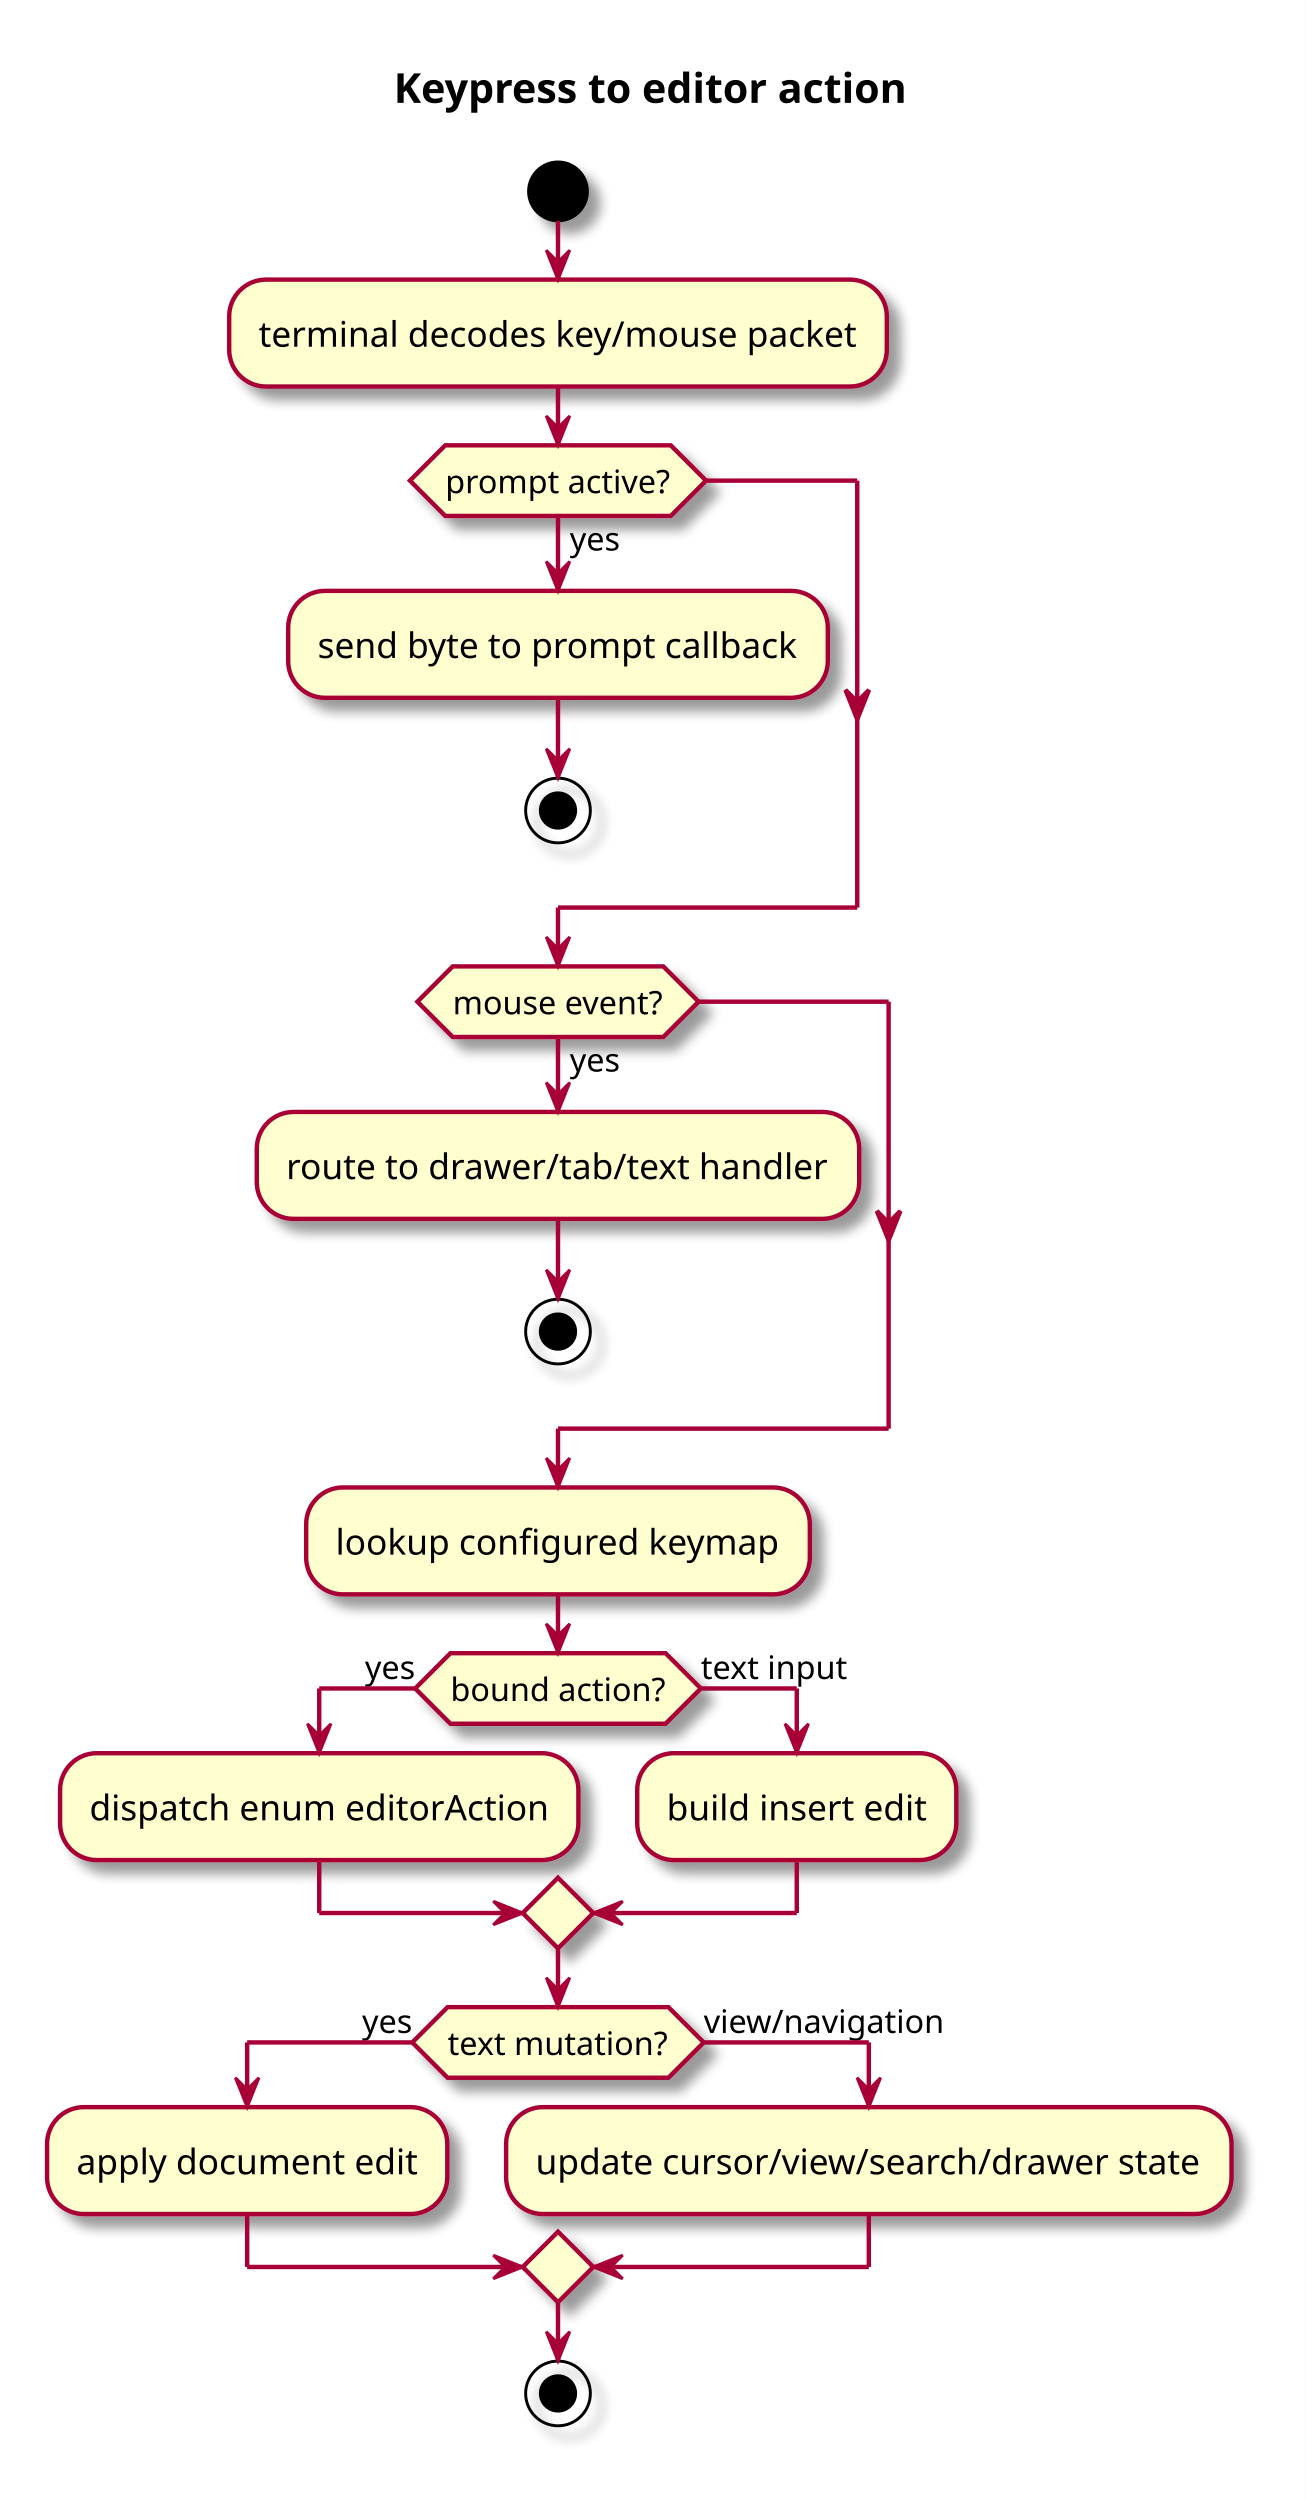
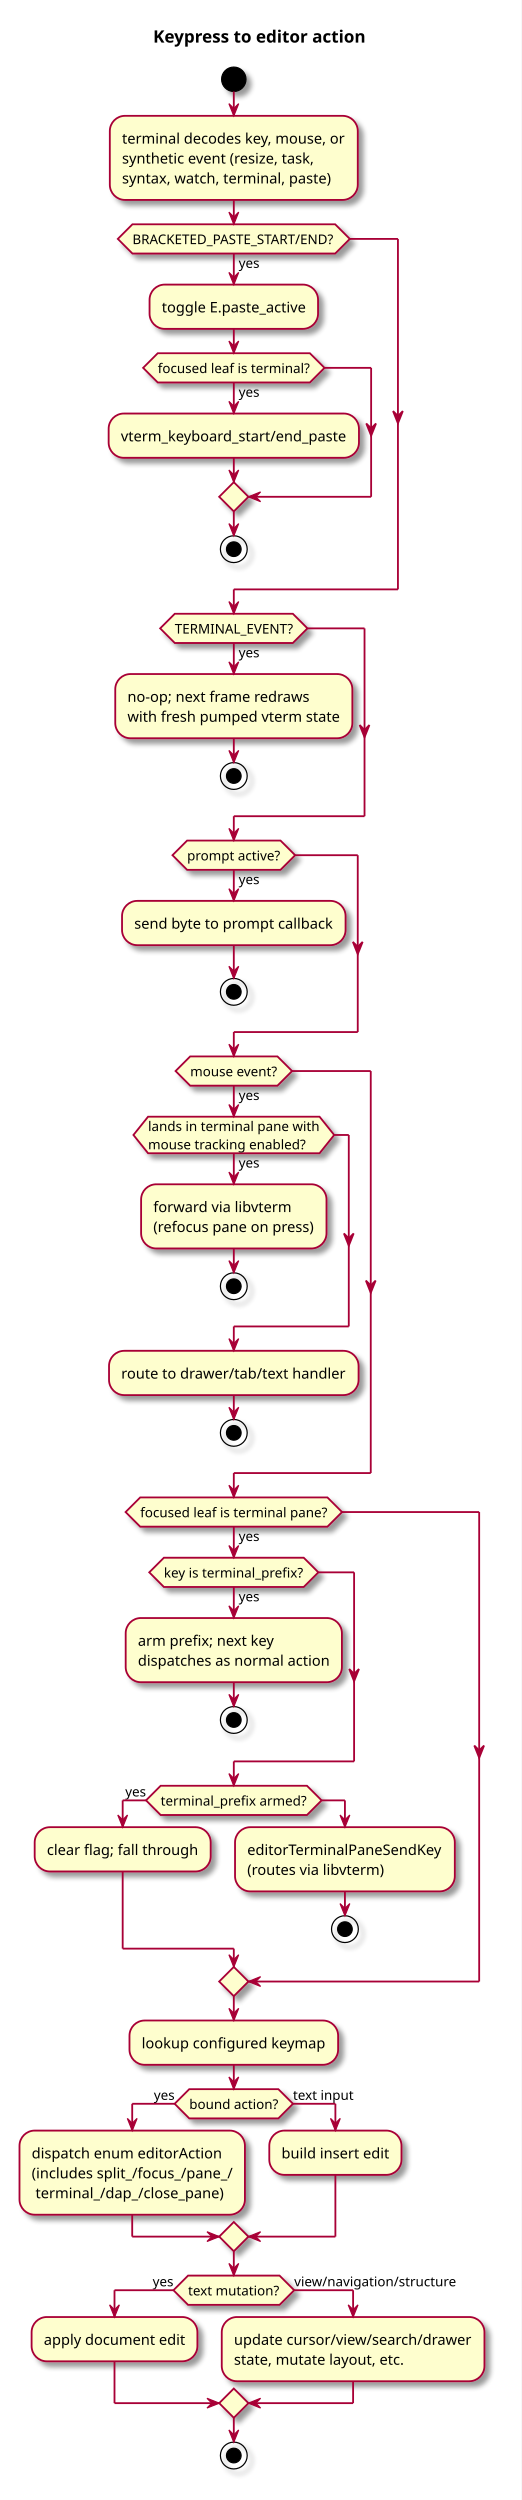
- <svg xmlns="http://www.w3.org/2000/svg" contentStyleType="text/css" data-diagram-type="ACTIVITY" height="850px" preserveAspectRatio="none" style="width:444px;height:850px;background:#FFFFFF;" version="1.1" viewBox="0 0 444 850" width="444px" zoomAndPan="magnify">
+ <svg xmlns="http://www.w3.org/2000/svg" contentStyleType="text/css" data-diagram-type="ACTIVITY" height="2052px" preserveAspectRatio="none" style="width:428px;height:2052px;background:#FFFFFF;" version="1.1" viewBox="0 0 428 2052" width="428px" zoomAndPan="magnify">
  <defs>
-     <filter height="300%" id="ff73dvjs57uad" width="300%" x="-1" y="-1">
+     <filter height="300%" id="f1hi29akvqxq0d" width="300%" x="-1" y="-1">
      <feGaussianBlur result="blurOut" stdDeviation="2" />
      <feColorMatrix in="blurOut" result="blurOut2" type="matrix" values="0 0 0 0 0 0 0 0 0 0 0 0 0 0 0 0 0 0 .4 0" />
      <feOffset dx="4" dy="4" in="blurOut2" result="blurOut3" />
      <feBlend in="SourceGraphic" in2="blurOut3" mode="normal" />
    </filter>
  </defs>
  <rect width="100%" height="100%" fill="#FFFFFF" />
  <g>
    <g class="title" data-source-line="3">
-       <text fill="#000000" font-family="sans-serif" font-size="14" font-weight="700" lengthAdjust="spacing" textLength="174.971" x="133.875" y="34.966">Keypress to editor action</text>
+       <text fill="#000000" font-family="sans-serif" font-size="14" font-weight="700" lengthAdjust="spacing" textLength="174.971" x="125.67" y="34.966">Keypress to editor action</text>
    </g>
-     <ellipse cx="189.719" cy="65.068" fill="#000000" filter="url(#ff73dvjs57uad)" rx="10" ry="10" style="stroke:#000000;stroke-width:1;" />
-     <rect fill="#FEFECE" filter="url(#ff73dvjs57uad)" height="36.344" rx="12.5" ry="12.5" style="stroke:#A80036;stroke-width:1.5;" width="223.594" x="77.922" y="95.068" />
-     <text fill="#000000" font-family="sans-serif" font-size="12" lengthAdjust="spacing" textLength="203.594" x="87.922" y="117.896">terminal decodes key/mouse packet</text>
-     <rect fill="#FEFECE" filter="url(#ff73dvjs57uad)" height="36.344" rx="12.5" ry="12.5" style="stroke:#A80036;stroke-width:1.5;" width="183.477" x="97.98" y="200.903" />
-     <text fill="#000000" font-family="sans-serif" font-size="12" lengthAdjust="spacing" textLength="163.477" x="107.98" y="223.731">send byte to prompt callback</text>
-     <ellipse cx="189.719" cy="275.575" fill="none" filter="url(#ff73dvjs57uad)" rx="11" ry="11" style="stroke:#000000;stroke-width:1;" />
-     <ellipse cx="189.719" cy="275.575" fill="#000000" rx="6" ry="6" style="stroke:#000000;stroke-width:1;" />
-     <polygon fill="#FEFECE" filter="url(#ff73dvjs57uad)" points="151.384,151.412,228.054,151.412,240.054,163.412,228.054,175.412,151.384,175.412,139.384,163.412,151.384,151.412" style="stroke:#A80036;stroke-width:1.5;" />
-     <text fill="#000000" font-family="sans-serif" font-size="11" lengthAdjust="spacing" textLength="17.083" x="193.719" y="187.171">yes</text>
-     <text fill="#000000" font-family="sans-serif" font-size="11" lengthAdjust="spacing" textLength="76.669" x="151.384" y="167.68">prompt active?</text>
-     <rect fill="#FEFECE" filter="url(#ff73dvjs57uad)" height="36.344" rx="12.5" ry="12.5" style="stroke:#A80036;stroke-width:1.5;" width="204.825" x="87.306" y="378.066" />
-     <text fill="#000000" font-family="sans-serif" font-size="12" lengthAdjust="spacing" textLength="184.825" x="97.306" y="400.894">route to drawer/tab/text handler</text>
-     <ellipse cx="189.719" cy="452.738" fill="none" filter="url(#ff73dvjs57uad)" rx="11" ry="11" style="stroke:#000000;stroke-width:1;" />
-     <ellipse cx="189.719" cy="452.738" fill="#000000" rx="6" ry="6" style="stroke:#000000;stroke-width:1;" />
-     <polygon fill="#FEFECE" filter="url(#ff73dvjs57uad)" points="153.914,328.575,225.524,328.575,237.524,340.575,225.524,352.575,153.914,352.575,141.914,340.575,153.914,328.575" style="stroke:#A80036;stroke-width:1.5;" />
-     <text fill="#000000" font-family="sans-serif" font-size="11" lengthAdjust="spacing" textLength="17.083" x="193.719" y="364.334">yes</text>
-     <text fill="#000000" font-family="sans-serif" font-size="11" lengthAdjust="spacing" textLength="71.609" x="153.914" y="344.843">mouse event?</text>
-     <rect fill="#FEFECE" filter="url(#ff73dvjs57uad)" height="36.344" rx="12.5" ry="12.5" style="stroke:#A80036;stroke-width:1.5;" width="171.249" x="104.094" y="505.738" />
-     <text fill="#000000" font-family="sans-serif" font-size="12" lengthAdjust="spacing" textLength="151.249" x="114.094" y="528.566">lookup configured keymap</text>
-     <polygon fill="#FEFECE" filter="url(#ff73dvjs57uad)" points="153.155,562.082,226.283,562.082,238.283,574.082,226.283,586.082,153.155,586.082,141.155,574.082,153.155,562.082" style="stroke:#A80036;stroke-width:1.5;" />
-     <text fill="#000000" font-family="sans-serif" font-size="11" lengthAdjust="spacing" textLength="73.127" x="153.155" y="578.35">bound action?</text>
-     <text fill="#000000" font-family="sans-serif" font-size="11" lengthAdjust="spacing" textLength="17.083" x="124.072" y="570.859">yes</text>
-     <text fill="#000000" font-family="sans-serif" font-size="11" lengthAdjust="spacing" textLength="49.995" x="238.283" y="570.859">text input</text>
-     <rect fill="#FEFECE" filter="url(#ff73dvjs57uad)" height="36.344" rx="12.5" ry="12.5" style="stroke:#A80036;stroke-width:1.5;" width="176.229" x="20.422" y="596.082" />
-     <text fill="#000000" font-family="sans-serif" font-size="12" lengthAdjust="spacing" textLength="156.229" x="30.422" y="618.91">dispatch enum editorAction</text>
-     <rect fill="#FEFECE" filter="url(#ff73dvjs57uad)" height="36.344" rx="12.5" ry="12.5" style="stroke:#A80036;stroke-width:1.5;" width="108.501" x="216.651" y="596.082" />
-     <text fill="#000000" font-family="sans-serif" font-size="12" lengthAdjust="spacing" textLength="88.501" x="226.651" y="618.91">build insert edit</text>
-     <polygon fill="#FEFECE" filter="url(#ff73dvjs57uad)" points="189.719,638.426,201.719,650.426,189.719,662.426,177.719,650.426,189.719,638.426" style="stroke:#A80036;stroke-width:1.5;" />
-     <polygon fill="#FEFECE" filter="url(#ff73dvjs57uad)" points="152.176,682.426,227.262,682.426,239.262,694.426,227.262,706.426,152.176,706.426,140.176,694.426,152.176,682.426" style="stroke:#A80036;stroke-width:1.5;" />
-     <text fill="#000000" font-family="sans-serif" font-size="11" lengthAdjust="spacing" textLength="75.085" x="152.176" y="698.694">text mutation?</text>
-     <text fill="#000000" font-family="sans-serif" font-size="11" lengthAdjust="spacing" textLength="17.083" x="123.093" y="691.203">yes</text>
-     <text fill="#000000" font-family="sans-serif" font-size="11" lengthAdjust="spacing" textLength="81.96" x="239.262" y="691.203">view/navigation</text>
-     <rect fill="#FEFECE" filter="url(#ff73dvjs57uad)" height="36.344" rx="12.5" ry="12.5" style="stroke:#A80036;stroke-width:1.5;" width="136.077" x="16" y="716.426" />
-     <text fill="#000000" font-family="sans-serif" font-size="12" lengthAdjust="spacing" textLength="116.077" x="26" y="739.254">apply document edit</text>
-     <rect fill="#FEFECE" filter="url(#ff73dvjs57uad)" height="36.344" rx="12.5" ry="12.5" style="stroke:#A80036;stroke-width:1.5;" width="246.646" x="172.077" y="716.426" />
-     <text fill="#000000" font-family="sans-serif" font-size="12" lengthAdjust="spacing" textLength="226.646" x="182.077" y="739.254">update cursor/view/search/drawer state</text>
-     <polygon fill="#FEFECE" filter="url(#ff73dvjs57uad)" points="189.719,758.77,201.719,770.77,189.719,782.77,177.719,770.77,189.719,758.77" style="stroke:#A80036;stroke-width:1.5;" />
-     <ellipse cx="189.719" cy="813.77" fill="none" filter="url(#ff73dvjs57uad)" rx="11" ry="11" style="stroke:#000000;stroke-width:1;" />
-     <ellipse cx="189.719" cy="813.77" fill="#000000" rx="6" ry="6" style="stroke:#000000;stroke-width:1;" />
-     <line style="stroke:#A80036;stroke-width:1.5;" x1="189.719" x2="189.719" y1="75.068" y2="95.068" />
-     <polygon fill="#A80036" points="185.719,85.068,189.719,95.068,193.719,85.068,189.719,89.068" style="stroke:#A80036;stroke-width:1;" />
-     <line style="stroke:#A80036;stroke-width:1.5;" x1="189.719" x2="189.719" y1="237.247" y2="264.575" />
-     <polygon fill="#A80036" points="185.719,254.575,189.719,264.575,193.719,254.575,189.719,258.575" style="stroke:#A80036;stroke-width:1;" />
-     <line style="stroke:#A80036;stroke-width:1.5;" x1="189.719" x2="189.719" y1="175.412" y2="200.903" />
-     <polygon fill="#A80036" points="185.719,190.903,189.719,200.903,193.719,190.903,189.719,194.903" style="stroke:#A80036;stroke-width:1;" />
-     <line style="stroke:#A80036;stroke-width:1.5;" x1="240.054" x2="291.458" y1="163.412" y2="163.412" />
-     <polygon fill="#A80036" points="287.458,234.575,291.458,244.575,295.458,234.575,291.458,238.575" style="stroke:#A80036;stroke-width:1.5;" />
-     <line style="stroke:#A80036;stroke-width:1.5;" x1="291.458" x2="291.458" y1="163.412" y2="308.575" />
-     <line style="stroke:#A80036;stroke-width:1.5;" x1="291.458" x2="189.719" y1="308.575" y2="308.575" />
-     <line style="stroke:#A80036;stroke-width:1.5;" x1="189.719" x2="189.719" y1="308.575" y2="328.575" />
-     <polygon fill="#A80036" points="185.719,318.575,189.719,328.575,193.719,318.575,189.719,322.575" style="stroke:#A80036;stroke-width:1;" />
-     <line style="stroke:#A80036;stroke-width:1.5;" x1="189.719" x2="189.719" y1="131.412" y2="151.412" />
-     <polygon fill="#A80036" points="185.719,141.412,189.719,151.412,193.719,141.412,189.719,145.412" style="stroke:#A80036;stroke-width:1;" />
-     <line style="stroke:#A80036;stroke-width:1.5;" x1="189.719" x2="189.719" y1="414.41" y2="441.738" />
-     <polygon fill="#A80036" points="185.719,431.738,189.719,441.738,193.719,431.738,189.719,435.738" style="stroke:#A80036;stroke-width:1;" />
-     <line style="stroke:#A80036;stroke-width:1.5;" x1="189.719" x2="189.719" y1="352.575" y2="378.066" />
-     <polygon fill="#A80036" points="185.719,368.066,189.719,378.066,193.719,368.066,189.719,372.066" style="stroke:#A80036;stroke-width:1;" />
-     <line style="stroke:#A80036;stroke-width:1.5;" x1="237.524" x2="302.132" y1="340.575" y2="340.575" />
-     <polygon fill="#A80036" points="298.132,411.738,302.132,421.738,306.132,411.738,302.132,415.738" style="stroke:#A80036;stroke-width:1.5;" />
-     <line style="stroke:#A80036;stroke-width:1.5;" x1="302.132" x2="302.132" y1="340.575" y2="485.738" />
-     <line style="stroke:#A80036;stroke-width:1.5;" x1="302.132" x2="189.719" y1="485.738" y2="485.738" />
-     <line style="stroke:#A80036;stroke-width:1.5;" x1="189.719" x2="189.719" y1="485.738" y2="505.738" />
-     <polygon fill="#A80036" points="185.719,495.738,189.719,505.738,193.719,495.738,189.719,499.738" style="stroke:#A80036;stroke-width:1;" />
-     <line style="stroke:#A80036;stroke-width:1.5;" x1="141.155" x2="108.537" y1="574.082" y2="574.082" />
-     <line style="stroke:#A80036;stroke-width:1.5;" x1="108.537" x2="108.537" y1="574.082" y2="596.082" />
-     <polygon fill="#A80036" points="104.537,586.082,108.537,596.082,112.537,586.082,108.537,590.082" style="stroke:#A80036;stroke-width:1;" />
-     <line style="stroke:#A80036;stroke-width:1.5;" x1="238.283" x2="270.901" y1="574.082" y2="574.082" />
-     <line style="stroke:#A80036;stroke-width:1.5;" x1="270.901" x2="270.901" y1="574.082" y2="596.082" />
-     <polygon fill="#A80036" points="266.901,586.082,270.901,596.082,274.901,586.082,270.901,590.082" style="stroke:#A80036;stroke-width:1;" />
-     <line style="stroke:#A80036;stroke-width:1.5;" x1="108.537" x2="108.537" y1="632.426" y2="650.426" />
-     <line style="stroke:#A80036;stroke-width:1.5;" x1="108.537" x2="177.719" y1="650.426" y2="650.426" />
-     <polygon fill="#A80036" points="167.719,646.426,177.719,650.426,167.719,654.426,171.719,650.426" style="stroke:#A80036;stroke-width:1;" />
-     <line style="stroke:#A80036;stroke-width:1.5;" x1="270.901" x2="270.901" y1="632.426" y2="650.426" />
-     <line style="stroke:#A80036;stroke-width:1.5;" x1="270.901" x2="201.719" y1="650.426" y2="650.426" />
-     <polygon fill="#A80036" points="211.719,646.426,201.719,650.426,211.719,654.426,207.719,650.426" style="stroke:#A80036;stroke-width:1;" />
-     <line style="stroke:#A80036;stroke-width:1.5;" x1="189.719" x2="189.719" y1="542.082" y2="562.082" />
-     <polygon fill="#A80036" points="185.719,552.082,189.719,562.082,193.719,552.082,189.719,556.082" style="stroke:#A80036;stroke-width:1;" />
-     <line style="stroke:#A80036;stroke-width:1.5;" x1="140.176" x2="84.038" y1="694.426" y2="694.426" />
-     <line style="stroke:#A80036;stroke-width:1.5;" x1="84.038" x2="84.038" y1="694.426" y2="716.426" />
-     <polygon fill="#A80036" points="80.038,706.426,84.038,716.426,88.038,706.426,84.038,710.426" style="stroke:#A80036;stroke-width:1;" />
-     <line style="stroke:#A80036;stroke-width:1.5;" x1="239.262" x2="295.4" y1="694.426" y2="694.426" />
-     <line style="stroke:#A80036;stroke-width:1.5;" x1="295.4" x2="295.4" y1="694.426" y2="716.426" />
-     <polygon fill="#A80036" points="291.4,706.426,295.4,716.426,299.4,706.426,295.4,710.426" style="stroke:#A80036;stroke-width:1;" />
-     <line style="stroke:#A80036;stroke-width:1.5;" x1="84.038" x2="84.038" y1="752.77" y2="770.77" />
-     <line style="stroke:#A80036;stroke-width:1.5;" x1="84.038" x2="177.719" y1="770.77" y2="770.77" />
-     <polygon fill="#A80036" points="167.719,766.77,177.719,770.77,167.719,774.77,171.719,770.77" style="stroke:#A80036;stroke-width:1;" />
-     <line style="stroke:#A80036;stroke-width:1.5;" x1="295.4" x2="295.4" y1="752.77" y2="770.77" />
-     <line style="stroke:#A80036;stroke-width:1.5;" x1="295.4" x2="201.719" y1="770.77" y2="770.77" />
-     <polygon fill="#A80036" points="211.719,766.77,201.719,770.77,211.719,774.77,207.719,770.77" style="stroke:#A80036;stroke-width:1;" />
-     <line style="stroke:#A80036;stroke-width:1.5;" x1="189.719" x2="189.719" y1="662.426" y2="682.426" />
-     <polygon fill="#A80036" points="185.719,672.426,189.719,682.426,193.719,672.426,189.719,676.426" style="stroke:#A80036;stroke-width:1;" />
-     <line style="stroke:#A80036;stroke-width:1.5;" x1="189.719" x2="189.719" y1="782.77" y2="802.77" />
-     <polygon fill="#A80036" points="185.719,792.77,189.719,802.77,193.719,792.77,189.719,796.77" style="stroke:#A80036;stroke-width:1;" />
+     <ellipse cx="191.903" cy="65.068" fill="#000000" filter="url(#f1hi29akvqxq0d)" rx="10" ry="10" style="stroke:#000000;stroke-width:1;" />
+     <rect fill="#FEFECE" filter="url(#f1hi29akvqxq0d)" height="69.032" rx="12.5" ry="12.5" style="stroke:#A80036;stroke-width:1.5;" width="203.517" x="90.144" y="95.068" />
+     <text fill="#000000" font-family="sans-serif" font-size="12" lengthAdjust="spacing" textLength="183.517" x="100.144" y="117.896">terminal decodes key, mouse, or</text>
+     <text fill="#000000" font-family="sans-serif" font-size="12" lengthAdjust="spacing" textLength="157.957" x="100.144" y="134.24">synthetic event (resize, task,</text>
+     <text fill="#000000" font-family="sans-serif" font-size="12" lengthAdjust="spacing" textLength="171.553" x="100.144" y="150.584">syntax, watch, terminal, paste)</text>
+     <rect fill="#FEFECE" filter="url(#f1hi29akvqxq0d)" height="36.344" rx="12.5" ry="12.5" style="stroke:#A80036;stroke-width:1.5;" width="138.297" x="122.755" y="233.591" />
+     <text fill="#000000" font-family="sans-serif" font-size="12" lengthAdjust="spacing" textLength="118.297" x="132.755" y="256.419">toggle E.paste_active</text>
+     <rect fill="#FEFECE" filter="url(#f1hi29akvqxq0d)" height="36.344" rx="12.5" ry="12.5" style="stroke:#A80036;stroke-width:1.5;" width="205.449" x="89.178" y="339.426" />
+     <text fill="#000000" font-family="sans-serif" font-size="12" lengthAdjust="spacing" textLength="185.449" x="99.178" y="362.254">vterm_keyboard_start/end_paste</text>
+     <polygon fill="#FEFECE" filter="url(#f1hi29akvqxq0d)" points="129.473,289.935,254.333,289.935,266.333,301.935,254.333,313.935,129.473,313.935,117.473,301.935,129.473,289.935" style="stroke:#A80036;stroke-width:1.5;" />
+     <text fill="#000000" font-family="sans-serif" font-size="11" lengthAdjust="spacing" textLength="17.083" x="195.903" y="325.694">yes</text>
+     <text fill="#000000" font-family="sans-serif" font-size="11" lengthAdjust="spacing" textLength="124.86" x="129.473" y="306.203">focused leaf is terminal?</text>
+     <polygon fill="#FEFECE" filter="url(#f1hi29akvqxq0d)" points="191.903,395.77,203.903,407.77,191.903,419.77,179.903,407.77,191.903,395.77" style="stroke:#A80036;stroke-width:1.5;" />
+     <ellipse cx="191.903" cy="450.77" fill="none" filter="url(#f1hi29akvqxq0d)" rx="11" ry="11" style="stroke:#000000;stroke-width:1;" />
+     <ellipse cx="191.903" cy="450.77" fill="#000000" rx="6" ry="6" style="stroke:#000000;stroke-width:1;" />
+     <polygon fill="#FEFECE" filter="url(#f1hi29akvqxq0d)" points="108.705,184.1,275.101,184.1,287.101,196.1,275.101,208.1,108.705,208.1,96.705,196.1,108.705,184.1" style="stroke:#A80036;stroke-width:1.5;" />
+     <text fill="#000000" font-family="sans-serif" font-size="11" lengthAdjust="spacing" textLength="17.083" x="195.903" y="219.859">yes</text>
+     <text fill="#000000" font-family="sans-serif" font-size="11" lengthAdjust="spacing" textLength="166.396" x="108.705" y="200.368">BRACKETED_PASTE_START/END?</text>
+     <rect fill="#FEFECE" filter="url(#f1hi29akvqxq0d)" height="52.688" rx="12.5" ry="12.5" style="stroke:#A80036;stroke-width:1.5;" width="194.601" x="94.602" y="553.261" />
+     <text fill="#000000" font-family="sans-serif" font-size="12" lengthAdjust="spacing" textLength="150.397" x="104.602" y="576.089">no-op; next frame redraws</text>
+     <text fill="#000000" font-family="sans-serif" font-size="12" lengthAdjust="spacing" textLength="174.601" x="104.602" y="592.433">with fresh pumped vterm state</text>
+     <ellipse cx="191.903" cy="636.949" fill="none" filter="url(#f1hi29akvqxq0d)" rx="11" ry="11" style="stroke:#000000;stroke-width:1;" />
+     <ellipse cx="191.903" cy="636.949" fill="#000000" rx="6" ry="6" style="stroke:#000000;stroke-width:1;" />
+     <polygon fill="#FEFECE" filter="url(#f1hi29akvqxq0d)" points="143.454,503.77,240.352,503.77,252.352,515.77,240.352,527.77,143.454,527.77,131.454,515.77,143.454,503.77" style="stroke:#A80036;stroke-width:1.5;" />
+     <text fill="#000000" font-family="sans-serif" font-size="11" lengthAdjust="spacing" textLength="17.083" x="195.903" y="539.529">yes</text>
+     <text fill="#000000" font-family="sans-serif" font-size="11" lengthAdjust="spacing" textLength="96.898" x="143.454" y="520.038">TERMINAL_EVENT?</text>
+     <rect fill="#FEFECE" filter="url(#f1hi29akvqxq0d)" height="36.344" rx="12.5" ry="12.5" style="stroke:#A80036;stroke-width:1.5;" width="183.477" x="100.165" y="739.441" />
+     <text fill="#000000" font-family="sans-serif" font-size="12" lengthAdjust="spacing" textLength="163.477" x="110.165" y="762.269">send byte to prompt callback</text>
+     <ellipse cx="191.903" cy="814.112" fill="none" filter="url(#f1hi29akvqxq0d)" rx="11" ry="11" style="stroke:#000000;stroke-width:1;" />
+     <ellipse cx="191.903" cy="814.112" fill="#000000" rx="6" ry="6" style="stroke:#000000;stroke-width:1;" />
+     <polygon fill="#FEFECE" filter="url(#f1hi29akvqxq0d)" points="153.568,689.949,230.238,689.949,242.238,701.949,230.238,713.949,153.568,713.949,141.568,701.949,153.568,689.949" style="stroke:#A80036;stroke-width:1.5;" />
+     <text fill="#000000" font-family="sans-serif" font-size="11" lengthAdjust="spacing" textLength="17.083" x="195.903" y="725.708">yes</text>
+     <text fill="#000000" font-family="sans-serif" font-size="11" lengthAdjust="spacing" textLength="76.669" x="153.568" y="706.217">prompt active?</text>
+     <rect fill="#FEFECE" filter="url(#f1hi29akvqxq0d)" height="52.688" rx="12.5" ry="12.5" style="stroke:#A80036;stroke-width:1.5;" width="152.169" x="115.819" y="972.058" />
+     <text fill="#000000" font-family="sans-serif" font-size="12" lengthAdjust="spacing" textLength="113.953" x="125.819" y="994.886">forward via libvterm</text>
+     <text fill="#000000" font-family="sans-serif" font-size="12" lengthAdjust="spacing" textLength="132.169" x="125.819" y="1011.23">(refocus pane on press)</text>
+     <ellipse cx="191.903" cy="1055.746" fill="none" filter="url(#f1hi29akvqxq0d)" rx="11" ry="11" style="stroke:#000000;stroke-width:1;" />
+     <ellipse cx="191.903" cy="1055.746" fill="#000000" rx="6" ry="6" style="stroke:#000000;stroke-width:1;" />
+     <polygon fill="#FEFECE" filter="url(#f1hi29akvqxq0d)" points="121.525,916.604,262.281,916.604,274.281,931.585,262.281,946.567,121.525,946.567,109.525,931.585,121.525,916.604" style="stroke:#A80036;stroke-width:1.5;" />
+     <text fill="#000000" font-family="sans-serif" font-size="11" lengthAdjust="spacing" textLength="17.083" x="195.903" y="958.326">yes</text>
+     <text fill="#000000" font-family="sans-serif" font-size="11" lengthAdjust="spacing" textLength="140.755" x="121.525" y="928.362">lands in terminal pane with</text>
+     <text fill="#000000" font-family="sans-serif" font-size="11" lengthAdjust="spacing" textLength="129.689" x="121.525" y="943.344">mouse tracking enabled?</text>
+     <rect fill="#FEFECE" filter="url(#f1hi29akvqxq0d)" height="36.344" rx="12.5" ry="12.5" style="stroke:#A80036;stroke-width:1.5;" width="204.825" x="89.49" y="1108.746" />
+     <text fill="#000000" font-family="sans-serif" font-size="12" lengthAdjust="spacing" textLength="184.825" x="99.49" y="1131.574">route to drawer/tab/text handler</text>
+     <ellipse cx="191.903" cy="1176.091" fill="none" filter="url(#f1hi29akvqxq0d)" rx="11" ry="11" style="stroke:#000000;stroke-width:1;" />
+     <ellipse cx="191.903" cy="1176.091" fill="#000000" rx="6" ry="6" style="stroke:#000000;stroke-width:1;" />
+     <polygon fill="#FEFECE" filter="url(#f1hi29akvqxq0d)" points="156.098,867.112,227.708,867.112,239.708,879.112,227.708,891.112,156.098,891.112,144.098,879.112,156.098,867.112" style="stroke:#A80036;stroke-width:1.5;" />
+     <text fill="#000000" font-family="sans-serif" font-size="11" lengthAdjust="spacing" textLength="17.083" x="195.903" y="902.871">yes</text>
+     <text fill="#000000" font-family="sans-serif" font-size="11" lengthAdjust="spacing" textLength="71.609" x="156.098" y="883.38">mouse event?</text>
+     <rect fill="#FEFECE" filter="url(#f1hi29akvqxq0d)" height="52.688" rx="12.5" ry="12.5" style="stroke:#A80036;stroke-width:1.5;" width="177.477" x="103.165" y="1328.072" />
+     <text fill="#000000" font-family="sans-serif" font-size="12" lengthAdjust="spacing" textLength="112.321" x="113.165" y="1350.9">arm prefix; next key</text>
+     <text fill="#000000" font-family="sans-serif" font-size="12" lengthAdjust="spacing" textLength="157.477" x="113.165" y="1367.245">dispatches as normal action</text>
+     <ellipse cx="191.903" cy="1411.761" fill="none" filter="url(#f1hi29akvqxq0d)" rx="11" ry="11" style="stroke:#000000;stroke-width:1;" />
+     <ellipse cx="191.903" cy="1411.761" fill="#000000" rx="6" ry="6" style="stroke:#000000;stroke-width:1;" />
+     <polygon fill="#FEFECE" filter="url(#f1hi29akvqxq0d)" points="134.516,1278.582,249.29,1278.582,261.29,1290.582,249.29,1302.582,134.516,1302.582,122.516,1290.582,134.516,1278.582" style="stroke:#A80036;stroke-width:1.5;" />
+     <text fill="#000000" font-family="sans-serif" font-size="11" lengthAdjust="spacing" textLength="17.083" x="195.903" y="1314.34">yes</text>
+     <text fill="#000000" font-family="sans-serif" font-size="11" lengthAdjust="spacing" textLength="114.773" x="134.516" y="1294.85">key is terminal_prefix?</text>
+     <polygon fill="#FEFECE" filter="url(#f1hi29akvqxq0d)" points="131.86,1465.752,251.946,1465.752,263.946,1477.752,251.946,1489.752,131.86,1489.752,119.86,1477.752,131.86,1465.752" style="stroke:#A80036;stroke-width:1.5;" />
+     <text fill="#000000" font-family="sans-serif" font-size="11" lengthAdjust="spacing" textLength="120.086" x="131.86" y="1482.02">terminal_prefix armed?</text>
+     <text fill="#000000" font-family="sans-serif" font-size="11" lengthAdjust="spacing" textLength="17.083" x="102.777" y="1474.529">yes</text>
+     <rect fill="#FEFECE" filter="url(#f1hi29akvqxq0d)" height="36.344" rx="12.5" ry="12.5" style="stroke:#A80036;stroke-width:1.5;" width="144.453" x="28.465" y="1499.752" />
+     <text fill="#000000" font-family="sans-serif" font-size="12" lengthAdjust="spacing" textLength="124.453" x="38.465" y="1522.58">clear flag; fall through</text>
+     <rect fill="#FEFECE" filter="url(#f1hi29akvqxq0d)" height="52.688" rx="12.5" ry="12.5" style="stroke:#A80036;stroke-width:1.5;" width="180.393" x="192.918" y="1499.752" />
+     <text fill="#000000" font-family="sans-serif" font-size="12" lengthAdjust="spacing" textLength="160.393" x="202.918" y="1522.58">editorTerminalPaneSendKey</text>
+     <text fill="#000000" font-family="sans-serif" font-size="12" lengthAdjust="spacing" textLength="112.789" x="202.918" y="1538.924">(routes via libvterm)</text>
+     <ellipse cx="283.115" cy="1583.44" fill="none" filter="url(#f1hi29akvqxq0d)" rx="11" ry="11" style="stroke:#000000;stroke-width:1;" />
+     <ellipse cx="283.115" cy="1583.44" fill="#000000" rx="6" ry="6" style="stroke:#000000;stroke-width:1;" />
+     <polygon fill="#FEFECE" filter="url(#f1hi29akvqxq0d)" points="115.074,1229.091,268.732,1229.091,280.732,1241.091,268.732,1253.091,115.074,1253.091,103.074,1241.091,115.074,1229.091" style="stroke:#A80036;stroke-width:1.5;" />
+     <text fill="#000000" font-family="sans-serif" font-size="11" lengthAdjust="spacing" textLength="17.083" x="195.903" y="1264.85">yes</text>
+     <text fill="#000000" font-family="sans-serif" font-size="11" lengthAdjust="spacing" textLength="153.658" x="115.074" y="1245.359">focused leaf is terminal pane?</text>
+     <polygon fill="#FEFECE" filter="url(#f1hi29akvqxq0d)" points="191.903,1614.44,203.903,1626.44,191.903,1638.44,179.903,1626.44,191.903,1614.44" style="stroke:#A80036;stroke-width:1.5;" />
+     <rect fill="#FEFECE" filter="url(#f1hi29akvqxq0d)" height="36.344" rx="12.5" ry="12.5" style="stroke:#A80036;stroke-width:1.5;" width="171.249" x="106.278" y="1658.44" />
+     <text fill="#000000" font-family="sans-serif" font-size="12" lengthAdjust="spacing" textLength="151.249" x="116.278" y="1681.268">lookup configured keymap</text>
+     <polygon fill="#FEFECE" filter="url(#f1hi29akvqxq0d)" points="155.339,1714.784,228.467,1714.784,240.467,1726.784,228.467,1738.784,155.339,1738.784,143.339,1726.784,155.339,1714.784" style="stroke:#A80036;stroke-width:1.5;" />
+     <text fill="#000000" font-family="sans-serif" font-size="11" lengthAdjust="spacing" textLength="73.127" x="155.339" y="1731.052">bound action?</text>
+     <text fill="#000000" font-family="sans-serif" font-size="11" lengthAdjust="spacing" textLength="17.083" x="126.256" y="1723.561">yes</text>
+     <text fill="#000000" font-family="sans-serif" font-size="11" lengthAdjust="spacing" textLength="49.995" x="240.467" y="1723.561">text input</text>
+     <rect fill="#FEFECE" filter="url(#f1hi29akvqxq0d)" height="69.032" rx="12.5" ry="12.5" style="stroke:#A80036;stroke-width:1.5;" width="185.037" x="16" y="1748.784" />
+     <text fill="#000000" font-family="sans-serif" font-size="12" lengthAdjust="spacing" textLength="156.229" x="26" y="1771.612">dispatch enum editorAction</text>
+     <text fill="#000000" font-family="sans-serif" font-size="12" lengthAdjust="spacing" textLength="165.037" x="26" y="1787.956">(includes split_/focus_/pane_/</text>
+     <text fill="#000000" font-family="sans-serif" font-size="12" lengthAdjust="spacing" textLength="154.549" x="29.12" y="1804.3">terminal_/dap_/close_pane)</text>
+     <rect fill="#FEFECE" filter="url(#f1hi29akvqxq0d)" height="36.344" rx="12.5" ry="12.5" style="stroke:#A80036;stroke-width:1.5;" width="108.501" x="221.037" y="1748.784" />
+     <text fill="#000000" font-family="sans-serif" font-size="12" lengthAdjust="spacing" textLength="88.501" x="231.037" y="1771.612">build insert edit</text>
+     <polygon fill="#FEFECE" filter="url(#f1hi29akvqxq0d)" points="191.903,1823.816,203.903,1835.816,191.903,1847.816,179.903,1835.816,191.903,1823.816" style="stroke:#A80036;stroke-width:1.5;" />
+     <polygon fill="#FEFECE" filter="url(#f1hi29akvqxq0d)" points="154.36,1867.816,229.446,1867.816,241.446,1879.816,229.446,1891.816,154.36,1891.816,142.36,1879.816,154.36,1867.816" style="stroke:#A80036;stroke-width:1.5;" />
+     <text fill="#000000" font-family="sans-serif" font-size="11" lengthAdjust="spacing" textLength="75.085" x="154.36" y="1884.084">text mutation?</text>
+     <text fill="#000000" font-family="sans-serif" font-size="11" lengthAdjust="spacing" textLength="17.083" x="125.277" y="1876.593">yes</text>
+     <text fill="#000000" font-family="sans-serif" font-size="11" lengthAdjust="spacing" textLength="133.429" x="241.446" y="1876.593">view/navigation/structure</text>
+     <rect fill="#FEFECE" filter="url(#f1hi29akvqxq0d)" height="36.344" rx="12.5" ry="12.5" style="stroke:#A80036;stroke-width:1.5;" width="136.077" x="25.942" y="1901.816" />
+     <text fill="#000000" font-family="sans-serif" font-size="12" lengthAdjust="spacing" textLength="116.077" x="35.942" y="1924.644">apply document edit</text>
+     <rect fill="#FEFECE" filter="url(#f1hi29akvqxq0d)" height="52.688" rx="12.5" ry="12.5" style="stroke:#A80036;stroke-width:1.5;" width="215.613" x="182.019" y="1901.816" />
+     <text fill="#000000" font-family="sans-serif" font-size="12" lengthAdjust="spacing" textLength="195.613" x="192.019" y="1924.644">update cursor/view/search/drawer</text>
+     <text fill="#000000" font-family="sans-serif" font-size="12" lengthAdjust="spacing" textLength="139.537" x="192.019" y="1940.988">state, mutate layout, etc.</text>
+     <polygon fill="#FEFECE" filter="url(#f1hi29akvqxq0d)" points="191.903,1960.505,203.903,1972.505,191.903,1984.505,179.903,1972.505,191.903,1960.505" style="stroke:#A80036;stroke-width:1.5;" />
+     <ellipse cx="191.903" cy="2015.505" fill="none" filter="url(#f1hi29akvqxq0d)" rx="11" ry="11" style="stroke:#000000;stroke-width:1;" />
+     <ellipse cx="191.903" cy="2015.505" fill="#000000" rx="6" ry="6" style="stroke:#000000;stroke-width:1;" />
+     <line style="stroke:#A80036;stroke-width:1.5;" x1="191.903" x2="191.903" y1="75.068" y2="95.068" />
+     <polygon fill="#A80036" points="187.903,85.068,191.903,95.068,195.903,85.068,191.903,89.068" style="stroke:#A80036;stroke-width:1;" />
+     <line style="stroke:#A80036;stroke-width:1.5;" x1="191.903" x2="191.903" y1="313.935" y2="339.426" />
+     <polygon fill="#A80036" points="187.903,329.426,191.903,339.426,195.903,329.426,191.903,333.426" style="stroke:#A80036;stroke-width:1;" />
+     <line style="stroke:#A80036;stroke-width:1.5;" x1="266.333" x2="304.628" y1="301.935" y2="301.935" />
+     <polygon fill="#A80036" points="300.628,347.598,304.628,357.598,308.628,347.598,304.628,351.598" style="stroke:#A80036;stroke-width:1.5;" />
+     <line style="stroke:#A80036;stroke-width:1.5;" x1="304.628" x2="304.628" y1="301.935" y2="407.77" />
+     <line style="stroke:#A80036;stroke-width:1.5;" x1="304.628" x2="203.903" y1="407.77" y2="407.77" />
+     <polygon fill="#A80036" points="213.903,403.77,203.903,407.77,213.903,411.77,209.903,407.77" style="stroke:#A80036;stroke-width:1;" />
+     <line style="stroke:#A80036;stroke-width:1.5;" x1="191.903" x2="191.903" y1="375.77" y2="395.77" />
+     <polygon fill="#A80036" points="187.903,385.77,191.903,395.77,195.903,385.77,191.903,389.77" style="stroke:#A80036;stroke-width:1;" />
+     <line style="stroke:#A80036;stroke-width:1.5;" x1="191.903" x2="191.903" y1="269.935" y2="289.935" />
+     <polygon fill="#A80036" points="187.903,279.935,191.903,289.935,195.903,279.935,191.903,283.935" style="stroke:#A80036;stroke-width:1;" />
+     <line style="stroke:#A80036;stroke-width:1.5;" x1="191.903" x2="191.903" y1="419.77" y2="439.77" />
+     <polygon fill="#A80036" points="187.903,429.77,191.903,439.77,195.903,429.77,191.903,433.77" style="stroke:#A80036;stroke-width:1;" />
+     <line style="stroke:#A80036;stroke-width:1.5;" x1="191.903" x2="191.903" y1="208.1" y2="233.591" />
+     <polygon fill="#A80036" points="187.903,223.591,191.903,233.591,195.903,223.591,191.903,227.591" style="stroke:#A80036;stroke-width:1;" />
+     <line style="stroke:#A80036;stroke-width:1.5;" x1="287.101" x2="326.628" y1="196.1" y2="196.1" />
+     <polygon fill="#A80036" points="322.628,337.426,326.628,347.426,330.628,337.426,326.628,341.426" style="stroke:#A80036;stroke-width:1.5;" />
+     <line style="stroke:#A80036;stroke-width:1.5;" x1="326.628" x2="326.628" y1="196.1" y2="483.77" />
+     <line style="stroke:#A80036;stroke-width:1.5;" x1="326.628" x2="191.903" y1="483.77" y2="483.77" />
+     <line style="stroke:#A80036;stroke-width:1.5;" x1="191.903" x2="191.903" y1="483.77" y2="503.77" />
+     <polygon fill="#A80036" points="187.903,493.77,191.903,503.77,195.903,493.77,191.903,497.77" style="stroke:#A80036;stroke-width:1;" />
+     <line style="stroke:#A80036;stroke-width:1.5;" x1="191.903" x2="191.903" y1="164.1" y2="184.1" />
+     <polygon fill="#A80036" points="187.903,174.1,191.903,184.1,195.903,174.1,191.903,178.1" style="stroke:#A80036;stroke-width:1;" />
+     <line style="stroke:#A80036;stroke-width:1.5;" x1="191.903" x2="191.903" y1="605.949" y2="625.949" />
+     <polygon fill="#A80036" points="187.903,615.949,191.903,625.949,195.903,615.949,191.903,619.949" style="stroke:#A80036;stroke-width:1;" />
+     <line style="stroke:#A80036;stroke-width:1.5;" x1="191.903" x2="191.903" y1="527.77" y2="553.261" />
+     <polygon fill="#A80036" points="187.903,543.261,191.903,553.261,195.903,543.261,191.903,547.261" style="stroke:#A80036;stroke-width:1;" />
+     <line style="stroke:#A80036;stroke-width:1.5;" x1="252.352" x2="299.204" y1="515.77" y2="515.77" />
+     <polygon fill="#A80036" points="295.204,595.105,299.204,605.105,303.204,595.105,299.204,599.105" style="stroke:#A80036;stroke-width:1.5;" />
+     <line style="stroke:#A80036;stroke-width:1.5;" x1="299.204" x2="299.204" y1="515.77" y2="669.949" />
+     <line style="stroke:#A80036;stroke-width:1.5;" x1="299.204" x2="191.903" y1="669.949" y2="669.949" />
+     <line style="stroke:#A80036;stroke-width:1.5;" x1="191.903" x2="191.903" y1="669.949" y2="689.949" />
+     <polygon fill="#A80036" points="187.903,679.949,191.903,689.949,195.903,679.949,191.903,683.949" style="stroke:#A80036;stroke-width:1;" />
+     <line style="stroke:#A80036;stroke-width:1.5;" x1="191.903" x2="191.903" y1="775.785" y2="803.112" />
+     <polygon fill="#A80036" points="187.903,793.112,191.903,803.112,195.903,793.112,191.903,797.112" style="stroke:#A80036;stroke-width:1;" />
+     <line style="stroke:#A80036;stroke-width:1.5;" x1="191.903" x2="191.903" y1="713.949" y2="739.441" />
+     <polygon fill="#A80036" points="187.903,729.441,191.903,739.441,195.903,729.441,191.903,733.441" style="stroke:#A80036;stroke-width:1;" />
+     <line style="stroke:#A80036;stroke-width:1.5;" x1="242.238" x2="293.642" y1="701.949" y2="701.949" />
+     <polygon fill="#A80036" points="289.642,773.112,293.642,783.112,297.642,773.112,293.642,777.112" style="stroke:#A80036;stroke-width:1.5;" />
+     <line style="stroke:#A80036;stroke-width:1.5;" x1="293.642" x2="293.642" y1="701.949" y2="847.112" />
+     <line style="stroke:#A80036;stroke-width:1.5;" x1="293.642" x2="191.903" y1="847.112" y2="847.112" />
+     <line style="stroke:#A80036;stroke-width:1.5;" x1="191.903" x2="191.903" y1="847.112" y2="867.112" />
+     <polygon fill="#A80036" points="187.903,857.112,191.903,867.112,195.903,857.112,191.903,861.112" style="stroke:#A80036;stroke-width:1;" />
+     <line style="stroke:#A80036;stroke-width:1.5;" x1="191.903" x2="191.903" y1="1024.746" y2="1044.746" />
+     <polygon fill="#A80036" points="187.903,1034.746,191.903,1044.746,195.903,1034.746,191.903,1038.746" style="stroke:#A80036;stroke-width:1;" />
+     <line style="stroke:#A80036;stroke-width:1.5;" x1="191.903" x2="191.903" y1="946.567" y2="972.058" />
+     <polygon fill="#A80036" points="187.903,962.058,191.903,972.058,195.903,962.058,191.903,966.058" style="stroke:#A80036;stroke-width:1;" />
+     <line style="stroke:#A80036;stroke-width:1.5;" x1="274.281" x2="286.281" y1="931.585" y2="931.585" />
+     <polygon fill="#A80036" points="282.281,1012.411,286.281,1022.411,290.281,1012.411,286.281,1016.411" style="stroke:#A80036;stroke-width:1.5;" />
+     <line style="stroke:#A80036;stroke-width:1.5;" x1="286.281" x2="286.281" y1="931.585" y2="1088.746" />
+     <line style="stroke:#A80036;stroke-width:1.5;" x1="286.281" x2="191.903" y1="1088.746" y2="1088.746" />
+     <line style="stroke:#A80036;stroke-width:1.5;" x1="191.903" x2="191.903" y1="1088.746" y2="1108.746" />
+     <polygon fill="#A80036" points="187.903,1098.746,191.903,1108.746,195.903,1098.746,191.903,1102.746" style="stroke:#A80036;stroke-width:1;" />
+     <line style="stroke:#A80036;stroke-width:1.5;" x1="191.903" x2="191.903" y1="1145.091" y2="1165.091" />
+     <polygon fill="#A80036" points="187.903,1155.091,191.903,1165.091,195.903,1155.091,191.903,1159.091" style="stroke:#A80036;stroke-width:1;" />
+     <line style="stroke:#A80036;stroke-width:1.5;" x1="191.903" x2="191.903" y1="891.112" y2="916.604" />
+     <polygon fill="#A80036" points="187.903,906.604,191.903,916.604,195.903,906.604,191.903,910.604" style="stroke:#A80036;stroke-width:1;" />
+     <line style="stroke:#A80036;stroke-width:1.5;" x1="239.708" x2="304.316" y1="879.112" y2="879.112" />
+     <polygon fill="#A80036" points="300.316,1051.092,304.316,1061.092,308.316,1051.092,304.316,1055.092" style="stroke:#A80036;stroke-width:1.5;" />
+     <line style="stroke:#A80036;stroke-width:1.5;" x1="304.316" x2="304.316" y1="879.112" y2="1209.091" />
+     <line style="stroke:#A80036;stroke-width:1.5;" x1="304.316" x2="191.903" y1="1209.091" y2="1209.091" />
+     <line style="stroke:#A80036;stroke-width:1.5;" x1="191.903" x2="191.903" y1="1209.091" y2="1229.091" />
+     <polygon fill="#A80036" points="187.903,1219.091,191.903,1229.091,195.903,1219.091,191.903,1223.091" style="stroke:#A80036;stroke-width:1;" />
+     <line style="stroke:#A80036;stroke-width:1.5;" x1="191.903" x2="191.903" y1="1380.761" y2="1400.761" />
+     <polygon fill="#A80036" points="187.903,1390.761,191.903,1400.761,195.903,1390.761,191.903,1394.761" style="stroke:#A80036;stroke-width:1;" />
+     <line style="stroke:#A80036;stroke-width:1.5;" x1="191.903" x2="191.903" y1="1302.582" y2="1328.072" />
+     <polygon fill="#A80036" points="187.903,1318.072,191.903,1328.072,195.903,1318.072,191.903,1322.072" style="stroke:#A80036;stroke-width:1;" />
+     <line style="stroke:#A80036;stroke-width:1.5;" x1="261.29" x2="290.642" y1="1290.582" y2="1290.582" />
+     <polygon fill="#A80036" points="286.642,1369.917,290.642,1379.917,294.642,1369.917,290.642,1373.917" style="stroke:#A80036;stroke-width:1.5;" />
+     <line style="stroke:#A80036;stroke-width:1.5;" x1="290.642" x2="290.642" y1="1290.582" y2="1445.752" />
+     <line style="stroke:#A80036;stroke-width:1.5;" x1="290.642" x2="191.903" y1="1445.752" y2="1445.752" />
+     <line style="stroke:#A80036;stroke-width:1.5;" x1="191.903" x2="191.903" y1="1445.752" y2="1465.752" />
+     <polygon fill="#A80036" points="187.903,1455.752,191.903,1465.752,195.903,1455.752,191.903,1459.752" style="stroke:#A80036;stroke-width:1;" />
+     <line style="stroke:#A80036;stroke-width:1.5;" x1="283.115" x2="283.115" y1="1552.44" y2="1572.44" />
+     <polygon fill="#A80036" points="279.115,1562.44,283.115,1572.44,287.115,1562.44,283.115,1566.44" style="stroke:#A80036;stroke-width:1;" />
+     <line style="stroke:#A80036;stroke-width:1.5;" x1="119.86" x2="100.692" y1="1477.752" y2="1477.752" />
+     <line style="stroke:#A80036;stroke-width:1.5;" x1="100.692" x2="100.692" y1="1477.752" y2="1499.752" />
+     <polygon fill="#A80036" points="96.692,1489.752,100.692,1499.752,104.692,1489.752,100.692,1493.752" style="stroke:#A80036;stroke-width:1;" />
+     <line style="stroke:#A80036;stroke-width:1.5;" x1="263.946" x2="283.115" y1="1477.752" y2="1477.752" />
+     <line style="stroke:#A80036;stroke-width:1.5;" x1="283.115" x2="283.115" y1="1477.752" y2="1499.752" />
+     <polygon fill="#A80036" points="279.115,1489.752,283.115,1499.752,287.115,1489.752,283.115,1493.752" style="stroke:#A80036;stroke-width:1;" />
+     <line style="stroke:#A80036;stroke-width:1.5;" x1="100.692" x2="100.692" y1="1536.096" y2="1599.44" />
+     <line style="stroke:#A80036;stroke-width:1.5;" x1="100.692" x2="191.903" y1="1599.44" y2="1599.44" />
+     <line style="stroke:#A80036;stroke-width:1.5;" x1="191.903" x2="191.903" y1="1599.44" y2="1614.44" />
+     <polygon fill="#A80036" points="187.903,1604.44,191.903,1614.44,195.903,1604.44,191.903,1608.44" style="stroke:#A80036;stroke-width:1;" />
+     <line style="stroke:#A80036;stroke-width:1.5;" x1="191.903" x2="191.903" y1="1253.091" y2="1278.582" />
+     <polygon fill="#A80036" points="187.903,1268.582,191.903,1278.582,195.903,1268.582,191.903,1272.582" style="stroke:#A80036;stroke-width:1;" />
+     <line style="stroke:#A80036;stroke-width:1.5;" x1="280.732" x2="393.311" y1="1241.091" y2="1241.091" />
+     <polygon fill="#A80036" points="389.311,1432.761,393.311,1442.761,397.311,1432.761,393.311,1436.761" style="stroke:#A80036;stroke-width:1.5;" />
+     <line style="stroke:#A80036;stroke-width:1.5;" x1="393.311" x2="393.311" y1="1241.091" y2="1626.44" />
+     <line style="stroke:#A80036;stroke-width:1.5;" x1="393.311" x2="203.903" y1="1626.44" y2="1626.44" />
+     <polygon fill="#A80036" points="213.903,1622.44,203.903,1626.44,213.903,1630.44,209.903,1626.44" style="stroke:#A80036;stroke-width:1;" />
+     <line style="stroke:#A80036;stroke-width:1.5;" x1="191.903" x2="191.903" y1="1638.44" y2="1658.44" />
+     <polygon fill="#A80036" points="187.903,1648.44,191.903,1658.44,195.903,1648.44,191.903,1652.44" style="stroke:#A80036;stroke-width:1;" />
+     <line style="stroke:#A80036;stroke-width:1.5;" x1="143.339" x2="108.519" y1="1726.784" y2="1726.784" />
+     <line style="stroke:#A80036;stroke-width:1.5;" x1="108.519" x2="108.519" y1="1726.784" y2="1748.784" />
+     <polygon fill="#A80036" points="104.519,1738.784,108.519,1748.784,112.519,1738.784,108.519,1742.784" style="stroke:#A80036;stroke-width:1;" />
+     <line style="stroke:#A80036;stroke-width:1.5;" x1="240.467" x2="275.288" y1="1726.784" y2="1726.784" />
+     <line style="stroke:#A80036;stroke-width:1.5;" x1="275.288" x2="275.288" y1="1726.784" y2="1748.784" />
+     <polygon fill="#A80036" points="271.288,1738.784,275.288,1748.784,279.288,1738.784,275.288,1742.784" style="stroke:#A80036;stroke-width:1;" />
+     <line style="stroke:#A80036;stroke-width:1.5;" x1="108.519" x2="108.519" y1="1817.816" y2="1835.816" />
+     <line style="stroke:#A80036;stroke-width:1.5;" x1="108.519" x2="179.903" y1="1835.816" y2="1835.816" />
+     <polygon fill="#A80036" points="169.903,1831.816,179.903,1835.816,169.903,1839.816,173.903,1835.816" style="stroke:#A80036;stroke-width:1;" />
+     <line style="stroke:#A80036;stroke-width:1.5;" x1="275.288" x2="275.288" y1="1785.128" y2="1835.816" />
+     <line style="stroke:#A80036;stroke-width:1.5;" x1="275.288" x2="203.903" y1="1835.816" y2="1835.816" />
+     <polygon fill="#A80036" points="213.903,1831.816,203.903,1835.816,213.903,1839.816,209.903,1835.816" style="stroke:#A80036;stroke-width:1;" />
+     <line style="stroke:#A80036;stroke-width:1.5;" x1="191.903" x2="191.903" y1="1694.784" y2="1714.784" />
+     <polygon fill="#A80036" points="187.903,1704.784,191.903,1714.784,195.903,1704.784,191.903,1708.784" style="stroke:#A80036;stroke-width:1;" />
+     <line style="stroke:#A80036;stroke-width:1.5;" x1="142.36" x2="93.981" y1="1879.816" y2="1879.816" />
+     <line style="stroke:#A80036;stroke-width:1.5;" x1="93.981" x2="93.981" y1="1879.816" y2="1901.816" />
+     <polygon fill="#A80036" points="89.981,1891.816,93.981,1901.816,97.981,1891.816,93.981,1895.816" style="stroke:#A80036;stroke-width:1;" />
+     <line style="stroke:#A80036;stroke-width:1.5;" x1="241.446" x2="289.826" y1="1879.816" y2="1879.816" />
+     <line style="stroke:#A80036;stroke-width:1.5;" x1="289.826" x2="289.826" y1="1879.816" y2="1901.816" />
+     <polygon fill="#A80036" points="285.826,1891.816,289.826,1901.816,293.826,1891.816,289.826,1895.816" style="stroke:#A80036;stroke-width:1;" />
+     <line style="stroke:#A80036;stroke-width:1.5;" x1="93.981" x2="93.981" y1="1938.16" y2="1972.505" />
+     <line style="stroke:#A80036;stroke-width:1.5;" x1="93.981" x2="179.903" y1="1972.505" y2="1972.505" />
+     <polygon fill="#A80036" points="169.903,1968.505,179.903,1972.505,169.903,1976.505,173.903,1972.505" style="stroke:#A80036;stroke-width:1;" />
+     <line style="stroke:#A80036;stroke-width:1.5;" x1="289.826" x2="289.826" y1="1954.505" y2="1972.505" />
+     <line style="stroke:#A80036;stroke-width:1.5;" x1="289.826" x2="203.903" y1="1972.505" y2="1972.505" />
+     <polygon fill="#A80036" points="213.903,1968.505,203.903,1972.505,213.903,1976.505,209.903,1972.505" style="stroke:#A80036;stroke-width:1;" />
+     <line style="stroke:#A80036;stroke-width:1.5;" x1="191.903" x2="191.903" y1="1847.816" y2="1867.816" />
+     <polygon fill="#A80036" points="187.903,1857.816,191.903,1867.816,195.903,1857.816,191.903,1861.816" style="stroke:#A80036;stroke-width:1;" />
+     <line style="stroke:#A80036;stroke-width:1.5;" x1="191.903" x2="191.903" y1="1984.505" y2="2004.505" />
+     <polygon fill="#A80036" points="187.903,1994.505,191.903,2004.505,195.903,1994.505,191.903,1998.505" style="stroke:#A80036;stroke-width:1;" />
  </g>
</svg>
